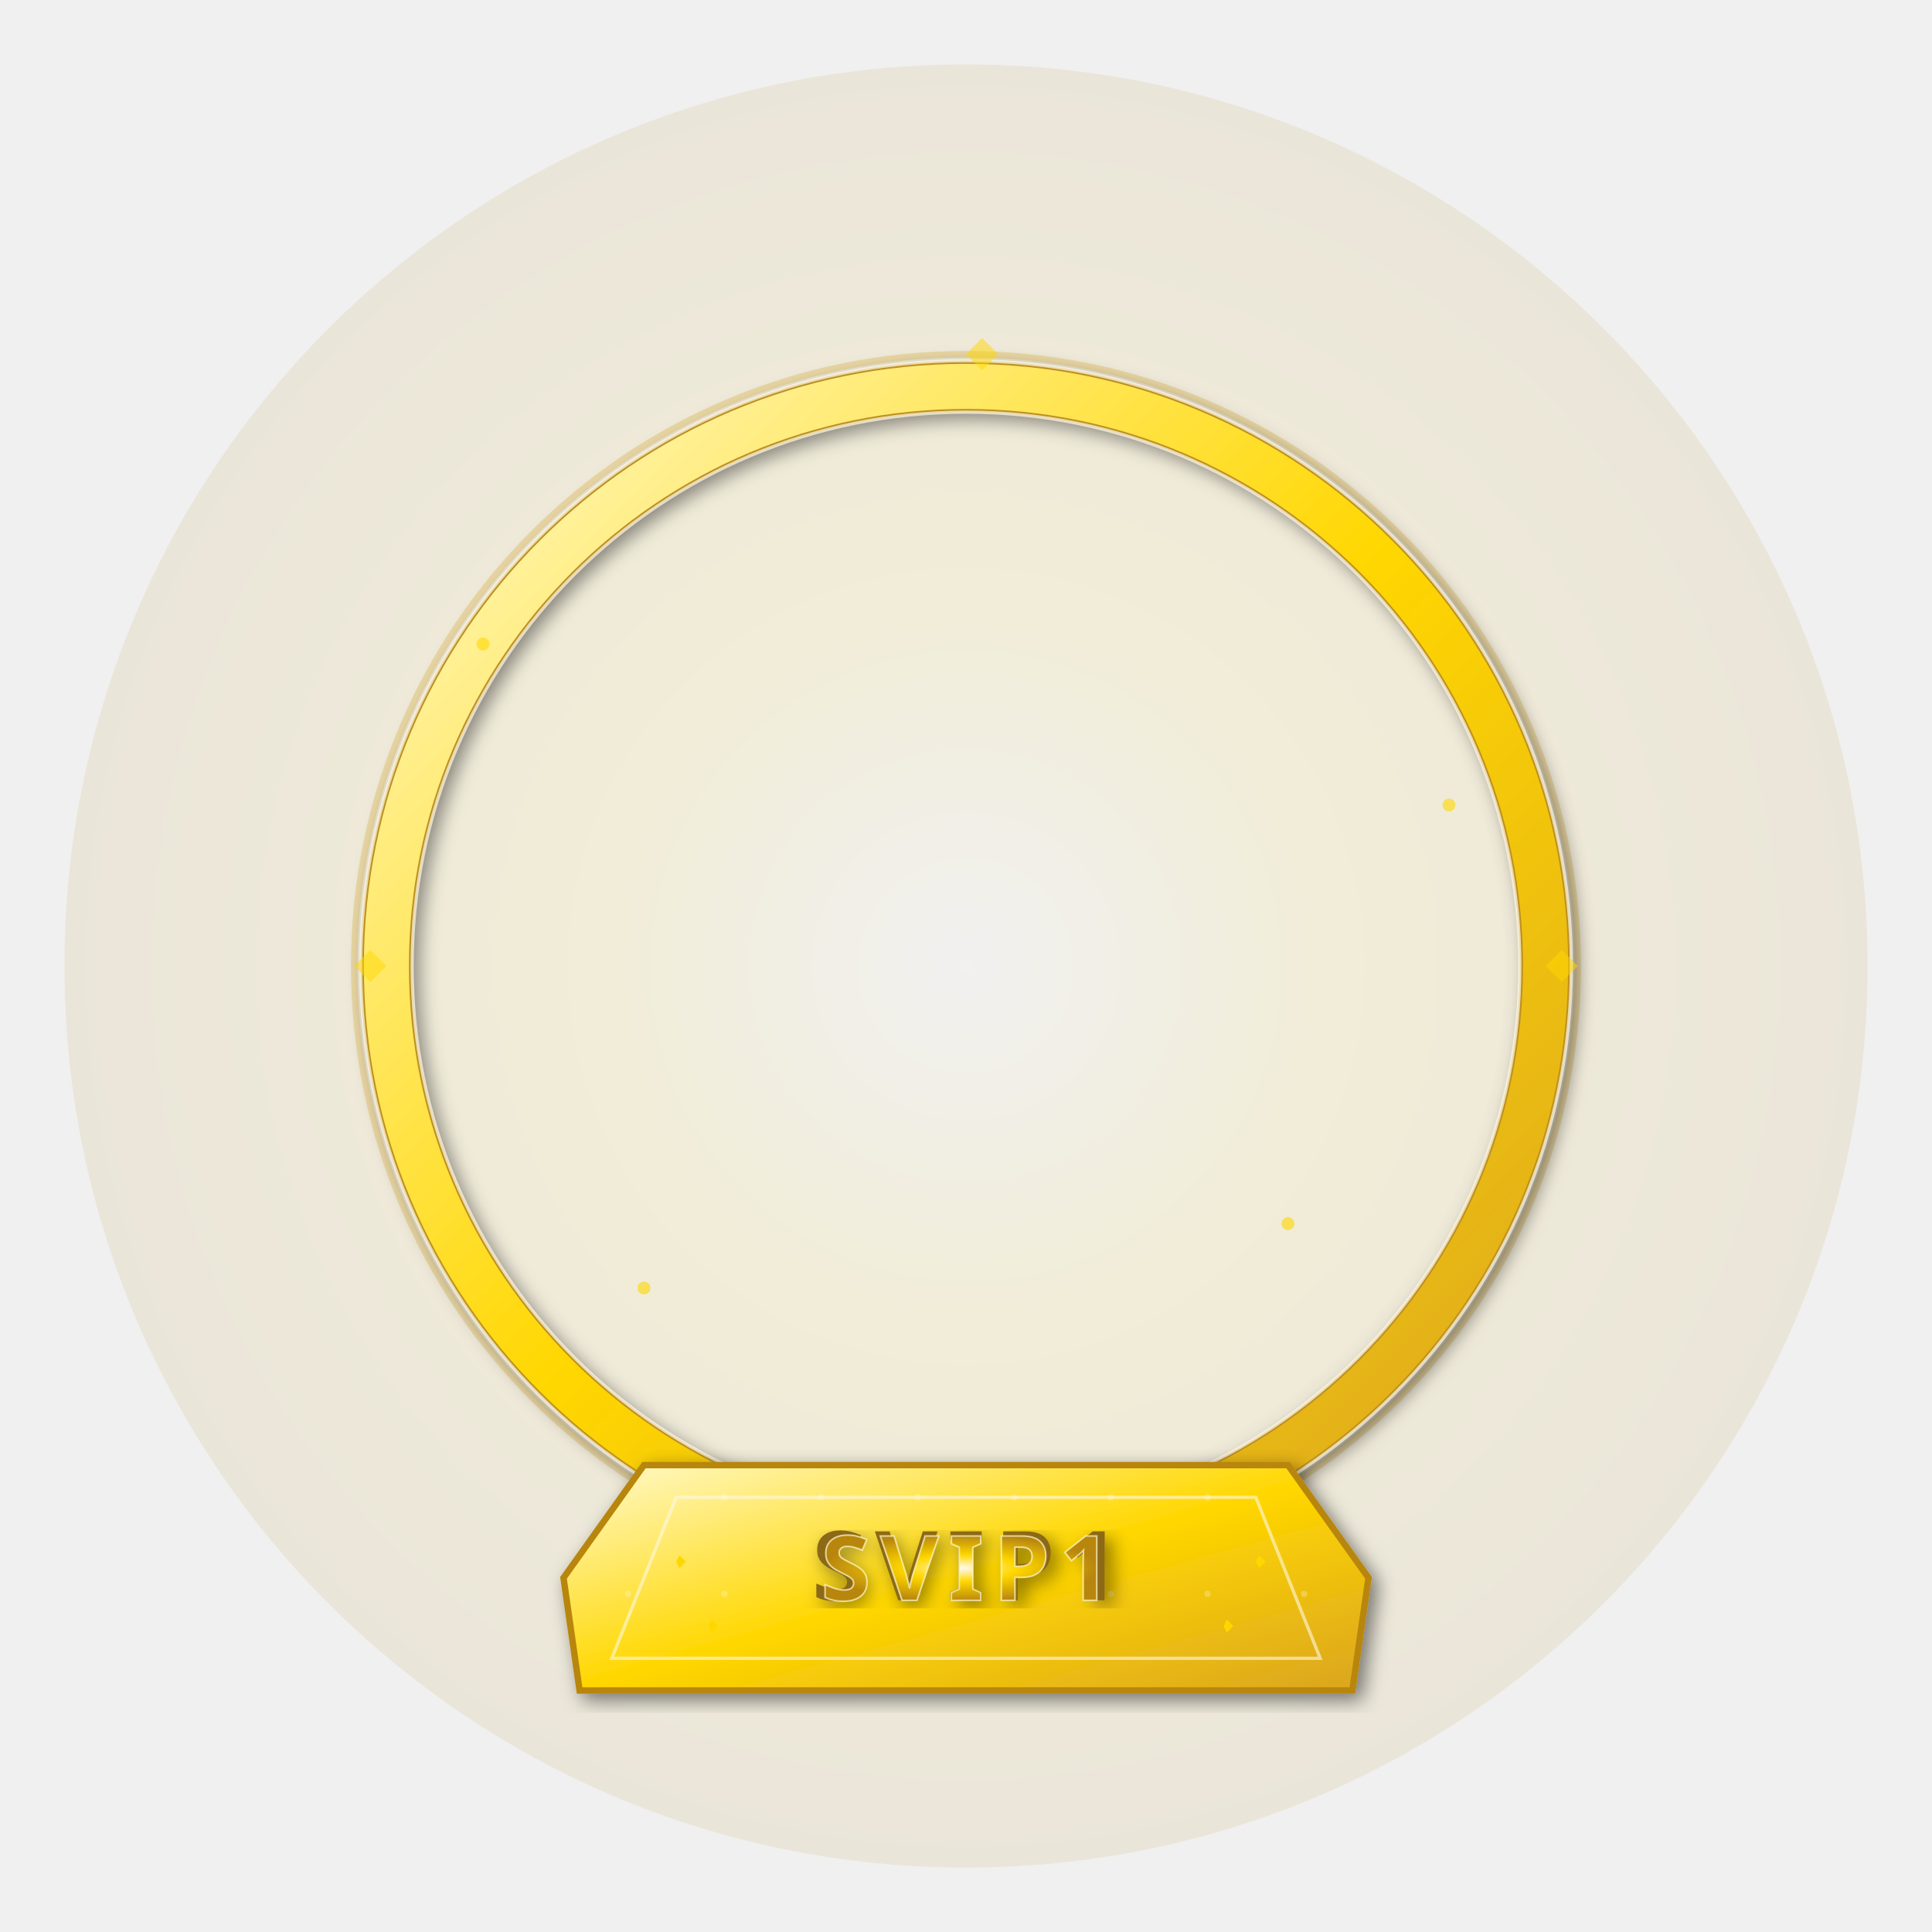
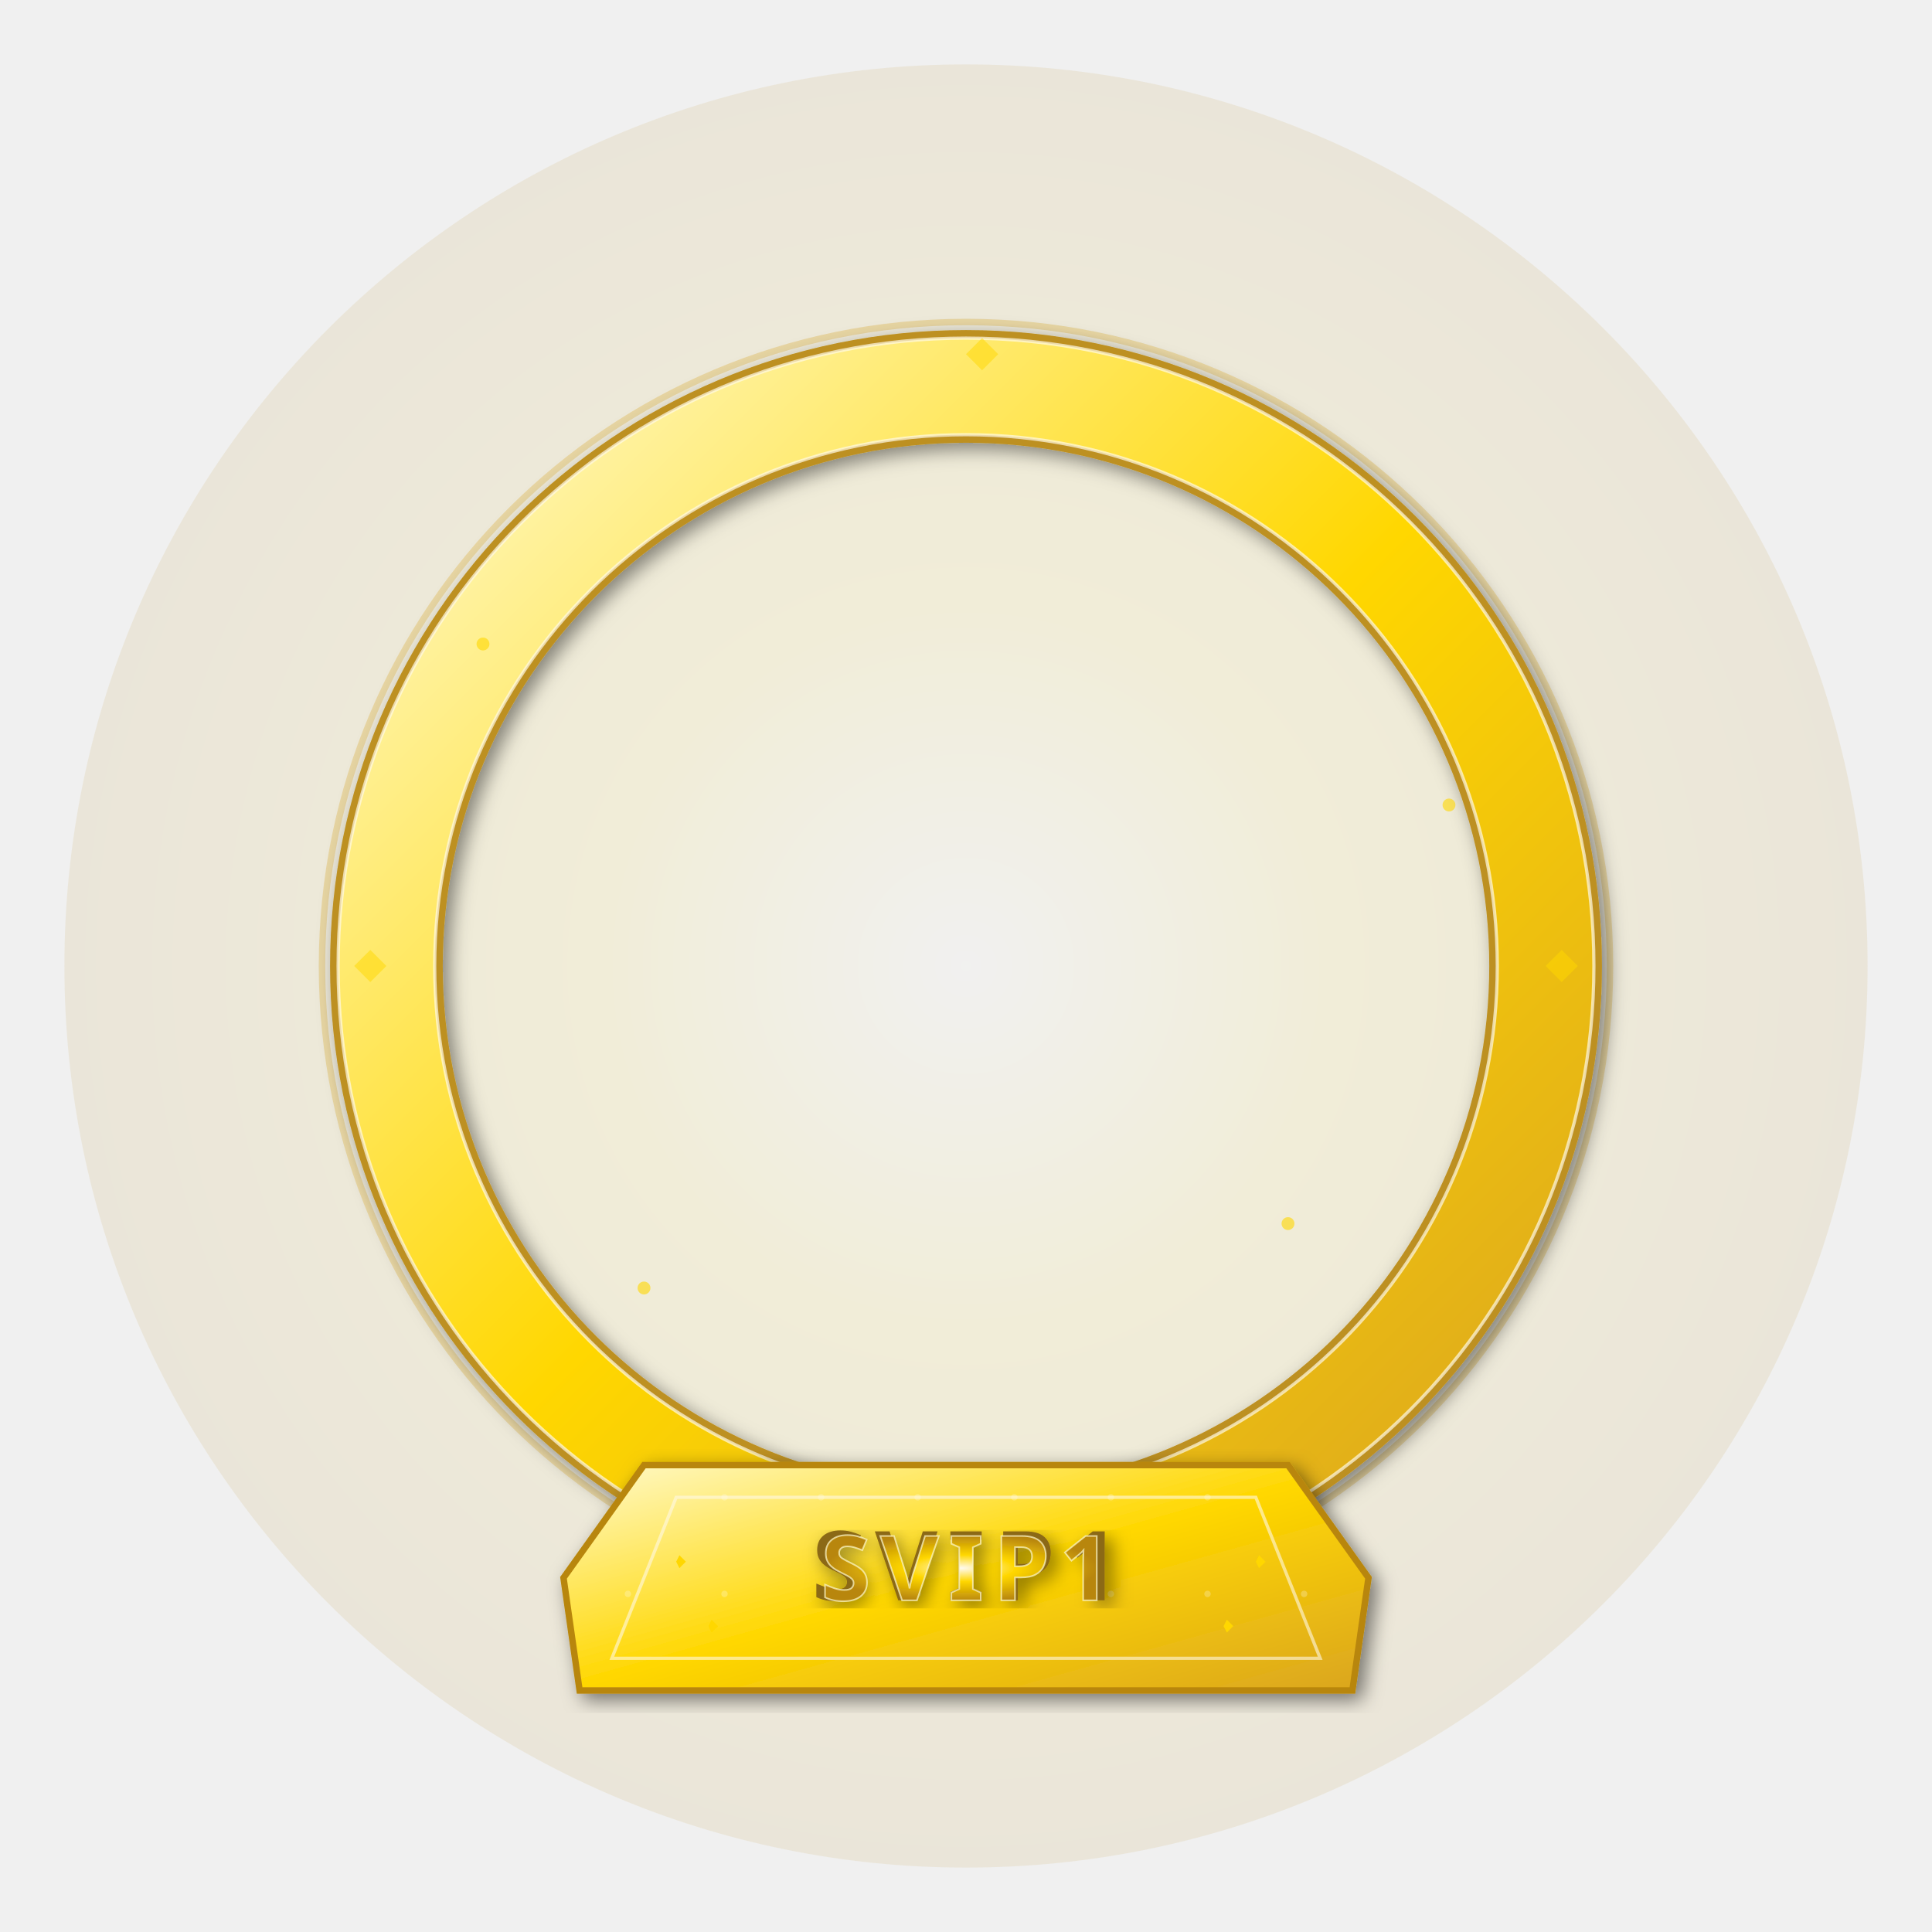
<svg xmlns="http://www.w3.org/2000/svg" width="600" height="600" viewBox="0 0 600 600" fill="none">
  <defs>
    <linearGradient id="goldGradient1" x1="0" y1="0" x2="1" y2="1">
      <stop offset="0%" stop-color="#fffacd" />
      <stop offset="50%" stop-color="#ffd700" />
      <stop offset="100%" stop-color="#daa520" />
    </linearGradient>
    <radialGradient id="goldRadial" cx="50%" cy="50%" r="50%">
      <stop offset="0%" stop-color="#fffaf0" />
      <stop offset="40%" stop-color="#ffd700" />
      <stop offset="100%" stop-color="#b8860b" />
    </radialGradient>
    <linearGradient id="goldShine" x1="0" y1="0" x2="0" y2="1">
      <stop offset="0%" stop-color="#ffffff" stop-opacity="0.8" />
      <stop offset="50%" stop-color="#fffacd" stop-opacity="0.5" />
      <stop offset="100%" stop-color="#ffd700" stop-opacity="0.3" />
    </linearGradient>
    <linearGradient id="goldWingGrad1" x1="0" y1="0" x2="1" y2="1">
      <stop offset="0%" stop-color="#fff9e6" />
      <stop offset="30%" stop-color="#ffd700" />
      <stop offset="60%" stop-color="#ffb347" />
      <stop offset="100%" stop-color="#daa520" />
    </linearGradient>
    <linearGradient id="goldWingGrad2" x1="0" y1="1" x2="1" y2="0">
      <stop offset="0%" stop-color="#fffacd" />
      <stop offset="50%" stop-color="#ffd700" />
      <stop offset="100%" stop-color="#ff8c00" />
    </linearGradient>
    <linearGradient id="featherGrad" x1="0" y1="0" x2="1" y2="1">
      <stop offset="0%" stop-color="#fffaf0" />
      <stop offset="20%" stop-color="#ffd700" />
      <stop offset="50%" stop-color="#ffb347" />
      <stop offset="80%" stop-color="#daa520" />
      <stop offset="100%" stop-color="#b8860b" />
    </linearGradient>
    <filter id="glow">
      <feGaussianBlur stdDeviation="4" result="coloredBlur" />
      <feMerge>
        <feMergeNode in="coloredBlur" />
        <feMergeNode in="SourceGraphic" />
      </feMerge>
    </filter>
    <filter id="shadow">
      <feGaussianBlur in="SourceAlpha" stdDeviation="3" />
      <feOffset dx="2" dy="2" result="offsetblur" />
      <feComponentTransfer>
        <feFuncA type="linear" slope="0.5" />
      </feComponentTransfer>
      <feMerge>
        <feMergeNode />
        <feMergeNode in="SourceGraphic" />
      </feMerge>
    </filter>
    <filter id="goldGlow">
      <feGaussianBlur stdDeviation="5" result="coloredBlur" />
      <feMerge>
        <feMergeNode in="coloredBlur" />
        <feMergeNode in="SourceGraphic" />
      </feMerge>
    </filter>
    <pattern id="ornament" x="0" y="0" width="20" height="20" patternUnits="userSpaceOnUse">
      <circle cx="10" cy="10" r="2" fill="#daa520" opacity="0.3" />
      <circle cx="0" cy="0" r="1" fill="#ffd700" opacity="0.5" />
      <circle cx="20" cy="20" r="1" fill="#ffd700" opacity="0.5" />
    </pattern>
    <pattern id="sparkle" x="0" y="0" width="30" height="30" patternUnits="userSpaceOnUse">
      <circle cx="15" cy="15" r="1" fill="#ffffff" opacity="0.8">
        <animate attributeName="r" values="1;3;1" dur="2s" repeatCount="indefinite" />
      </circle>
    </pattern>
  </defs>
  <ellipse cx="300" cy="300" rx="280" ry="280" fill="url(#goldRadial)" opacity="0.1" />
-   <circle cx="300" cy="300" r="190" fill="none" stroke="#daa520" stroke-width="2" opacity="0.3" />
-   <circle cx="300" cy="300" r="180" fill="none" stroke="#b8860b" stroke-width="16" filter="url(#shadow)" opacity="0.9" />
-   <circle cx="300" cy="300" r="180" fill="none" stroke="url(#goldGradient1)" stroke-width="14" />
-   <circle cx="300" cy="300" r="172" fill="none" stroke="#fff9e6" stroke-width="1" opacity="0.7" />
-   <circle cx="300" cy="300" r="188" fill="none" stroke="#fff9e6" stroke-width="1" opacity="0.7" />
+   <circle cx="300" cy="300" r="200" fill="none" stroke="#daa520" stroke-width="2" opacity="0.3" />
+   <circle cx="300" cy="300" r="180" fill="none" stroke="#b8860b" stroke-width="35" filter="url(#shadow)" opacity="0.9" />
+   <circle cx="300" cy="300" r="180" fill="none" stroke="url(#goldGradient1)" stroke-width="30" />
+   <circle cx="300" cy="300" r="195" fill="none" stroke="#fff9e6" stroke-width="1" opacity="0.7" />
+   <circle cx="300" cy="300" r="165" fill="none" stroke="#fff9e6" stroke-width="1" opacity="0.7" />
  <g opacity="0.5">
    <path d="M300,110 L305,105 L310,110 L305,115 Z" fill="#ffd700" />
    <path d="M300,490 L305,485 L310,490 L305,495 Z" fill="#ffd700" />
    <path d="M110,300 L115,295 L120,300 L115,305 Z" fill="#ffd700" />
    <path d="M480,300 L485,295 L490,300 L485,305 Z" fill="#ffd700" />
  </g>
  <g filter="url(#shadow)">
    <path d="M200,455 L400,455 L425,490 L420,525 L180,525 L175,490 Z" fill="url(#goldGradient1)" stroke="#b8860b" stroke-width="2" />
    <path d="M205,460 L395,460 L415,520 L185,520 Z" fill="url(#sparkle)" opacity="0.3" />
    <path d="M210,465 L390,465 L410,515 L190,515 Z" fill="none" stroke="#fff9e6" stroke-width="1" opacity="0.6" />
    <text x="300" y="497" text-anchor="middle" fill="#8b6914" font-size="30" font-family="Arial Black" font-weight="bold" letter-spacing="3" filter="url(#shadow)">SVIP1</text>
    <text x="300" y="497" text-anchor="middle" fill="url(#goldRadial)" font-size="28" font-family="Arial Black" font-weight="bold" letter-spacing="3">SVIP1</text>
    <text x="300" y="497" text-anchor="middle" fill="none" stroke="#fffacd" stroke-width="0.5" font-size="28" font-family="Arial Black" font-weight="bold" letter-spacing="3" opacity="0.7">SVIP1</text>
    <g fill="#ffd700">
      <path d="M 210,485 L211,487 L213,485 L211,483 Z" />
      <path d="M 390,485 L391,487 L393,485 L391,483 Z" />
      <path d="M 220,505 L221,507 L223,505 L221,503 Z" />
      <path d="M 380,505 L381,507 L383,505 L381,503 Z" />
    </g>
  </g>
  <g opacity="0.6">
    <circle cx="150" cy="200" r="2" fill="#ffd700">
      <animate attributeName="cy" values="200;150;200" dur="3s" repeatCount="indefinite" />
      <animate attributeName="opacity" values="0;1;0" dur="3s" repeatCount="indefinite" />
    </circle>
    <circle cx="450" cy="250" r="2" fill="#ffd700">
      <animate attributeName="cy" values="250;200;250" dur="3.5s" repeatCount="indefinite" />
      <animate attributeName="opacity" values="0;1;0" dur="3.5s" repeatCount="indefinite" />
    </circle>
    <circle cx="200" cy="400" r="2" fill="#ffd700">
      <animate attributeName="cy" values="400;350;400" dur="4s" repeatCount="indefinite" />
      <animate attributeName="opacity" values="0;1;0" dur="4s" repeatCount="indefinite" />
    </circle>
    <circle cx="400" cy="380" r="2" fill="#ffd700">
      <animate attributeName="cy" values="380;330;380" dur="3.2s" repeatCount="indefinite" />
      <animate attributeName="opacity" values="0;1;0" dur="3.2s" repeatCount="indefinite" />
    </circle>
  </g>
</svg>
